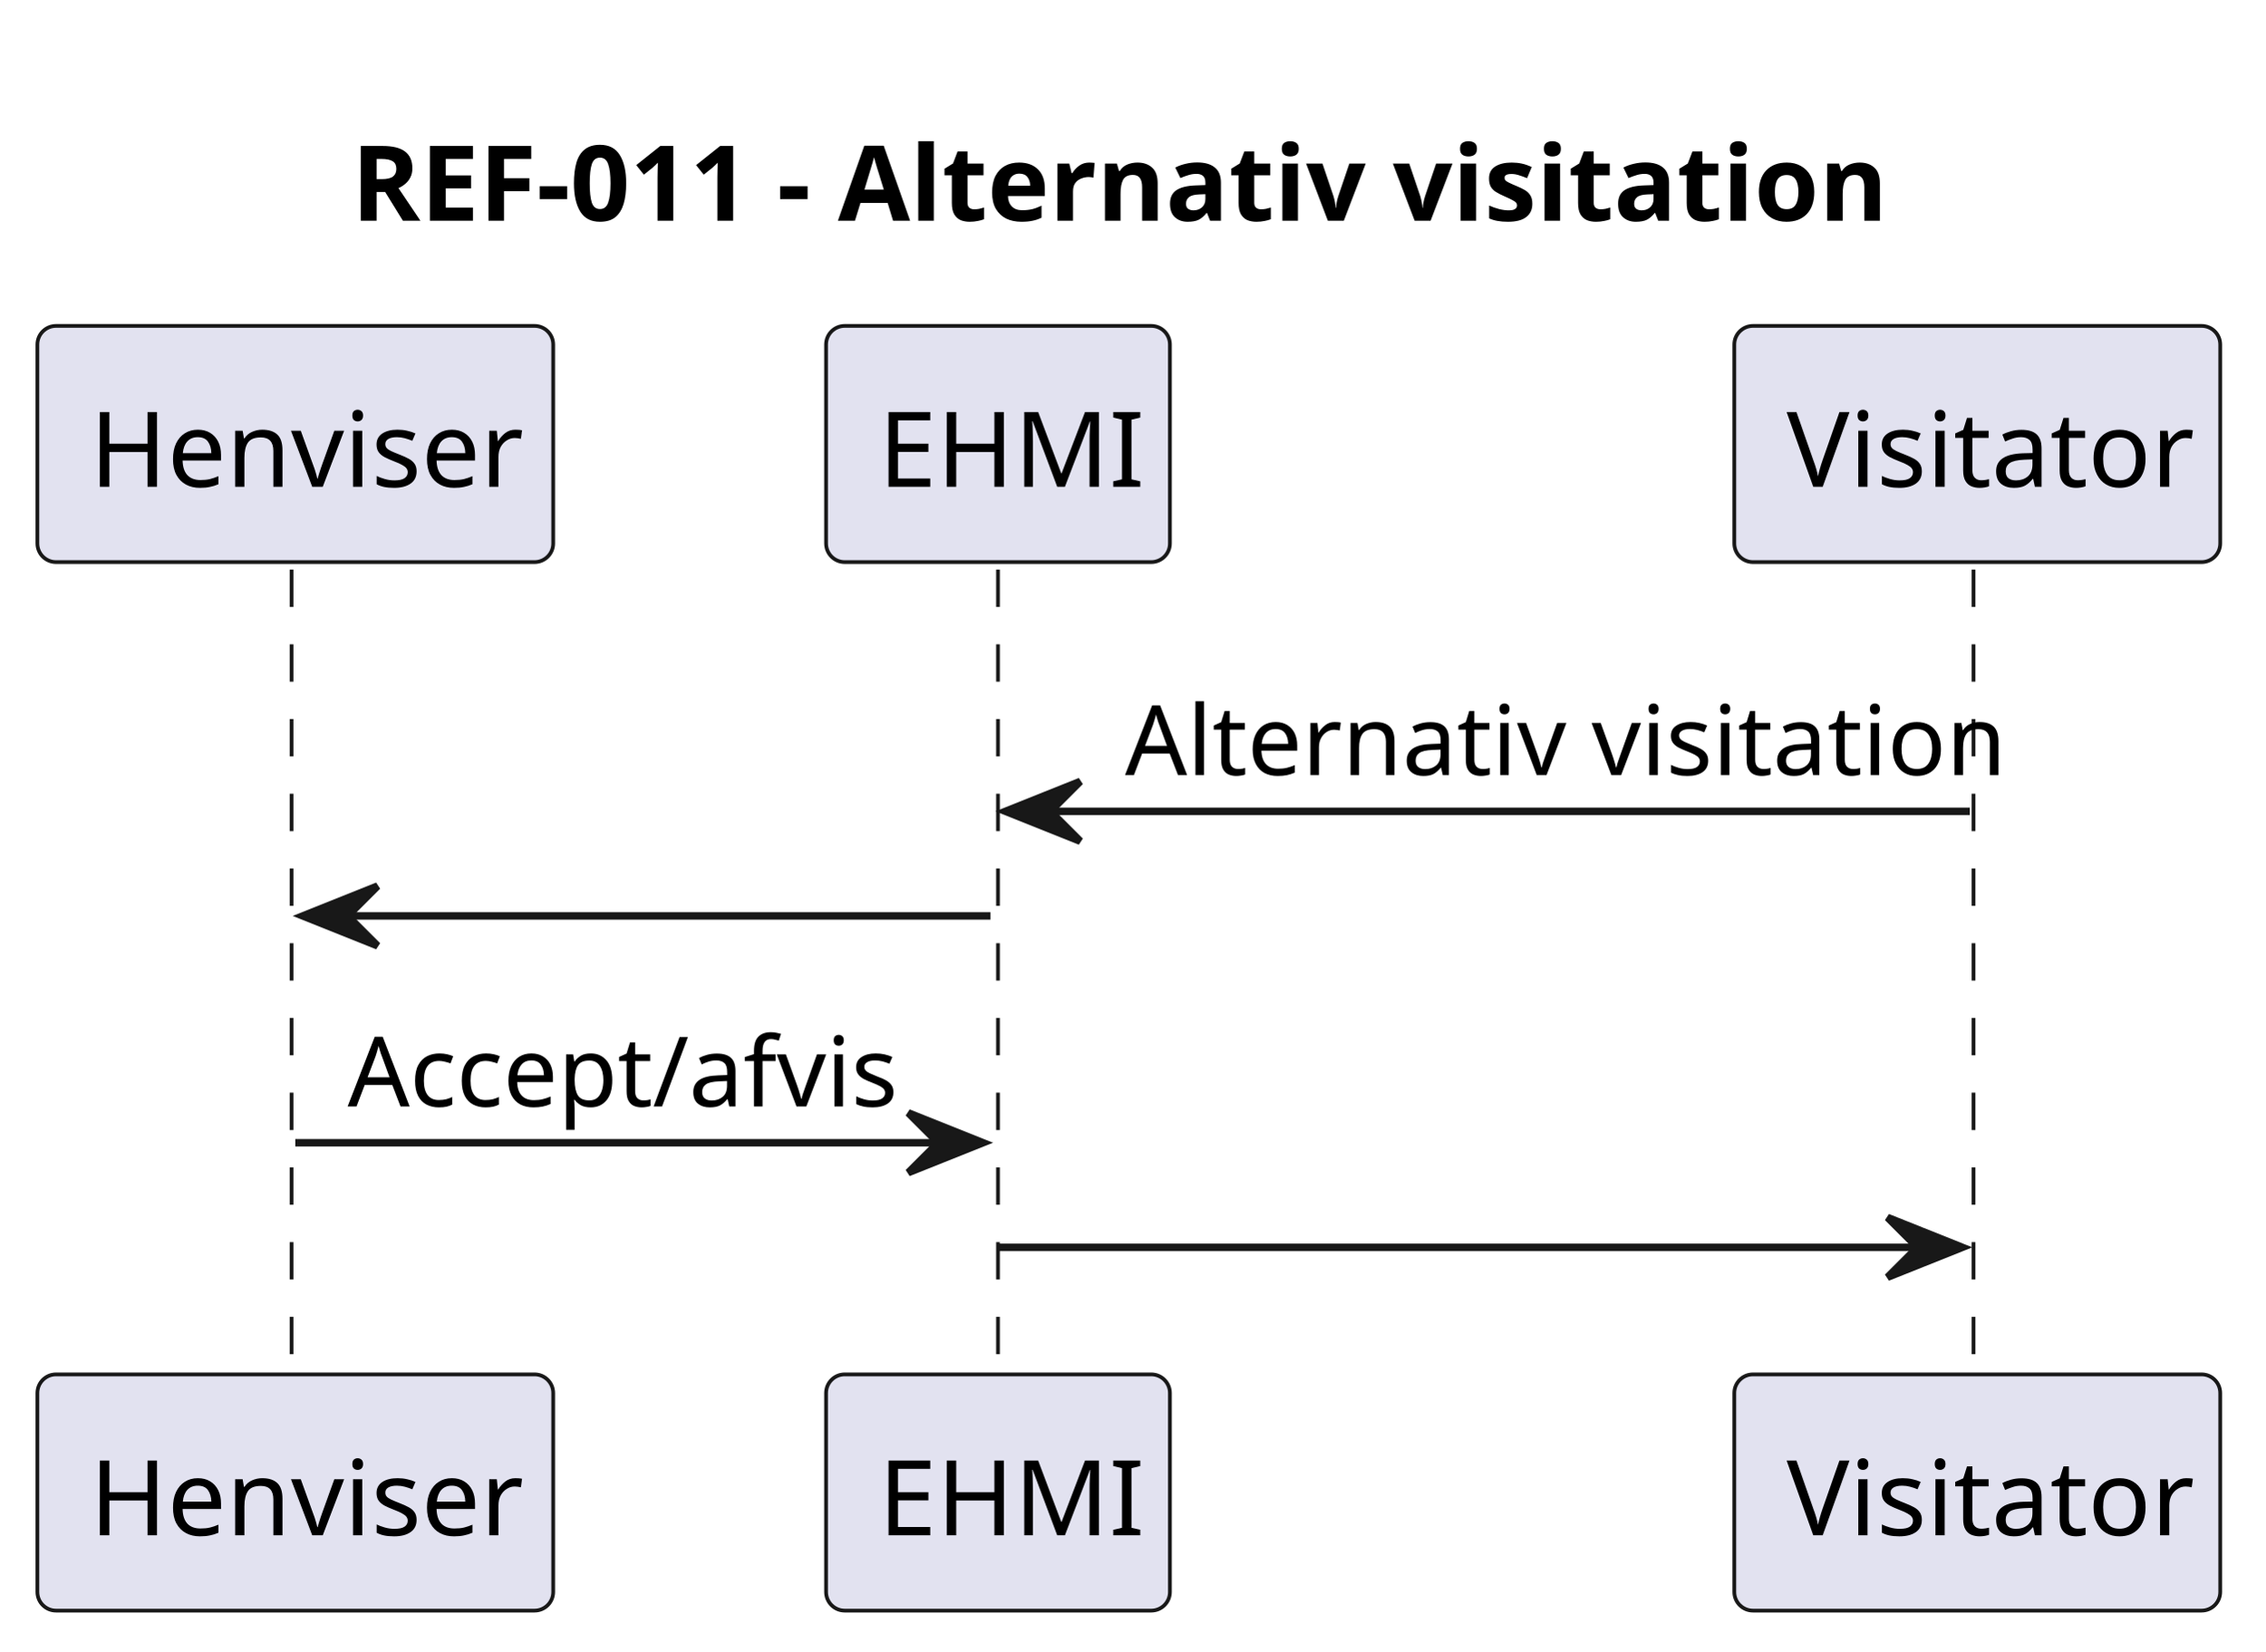
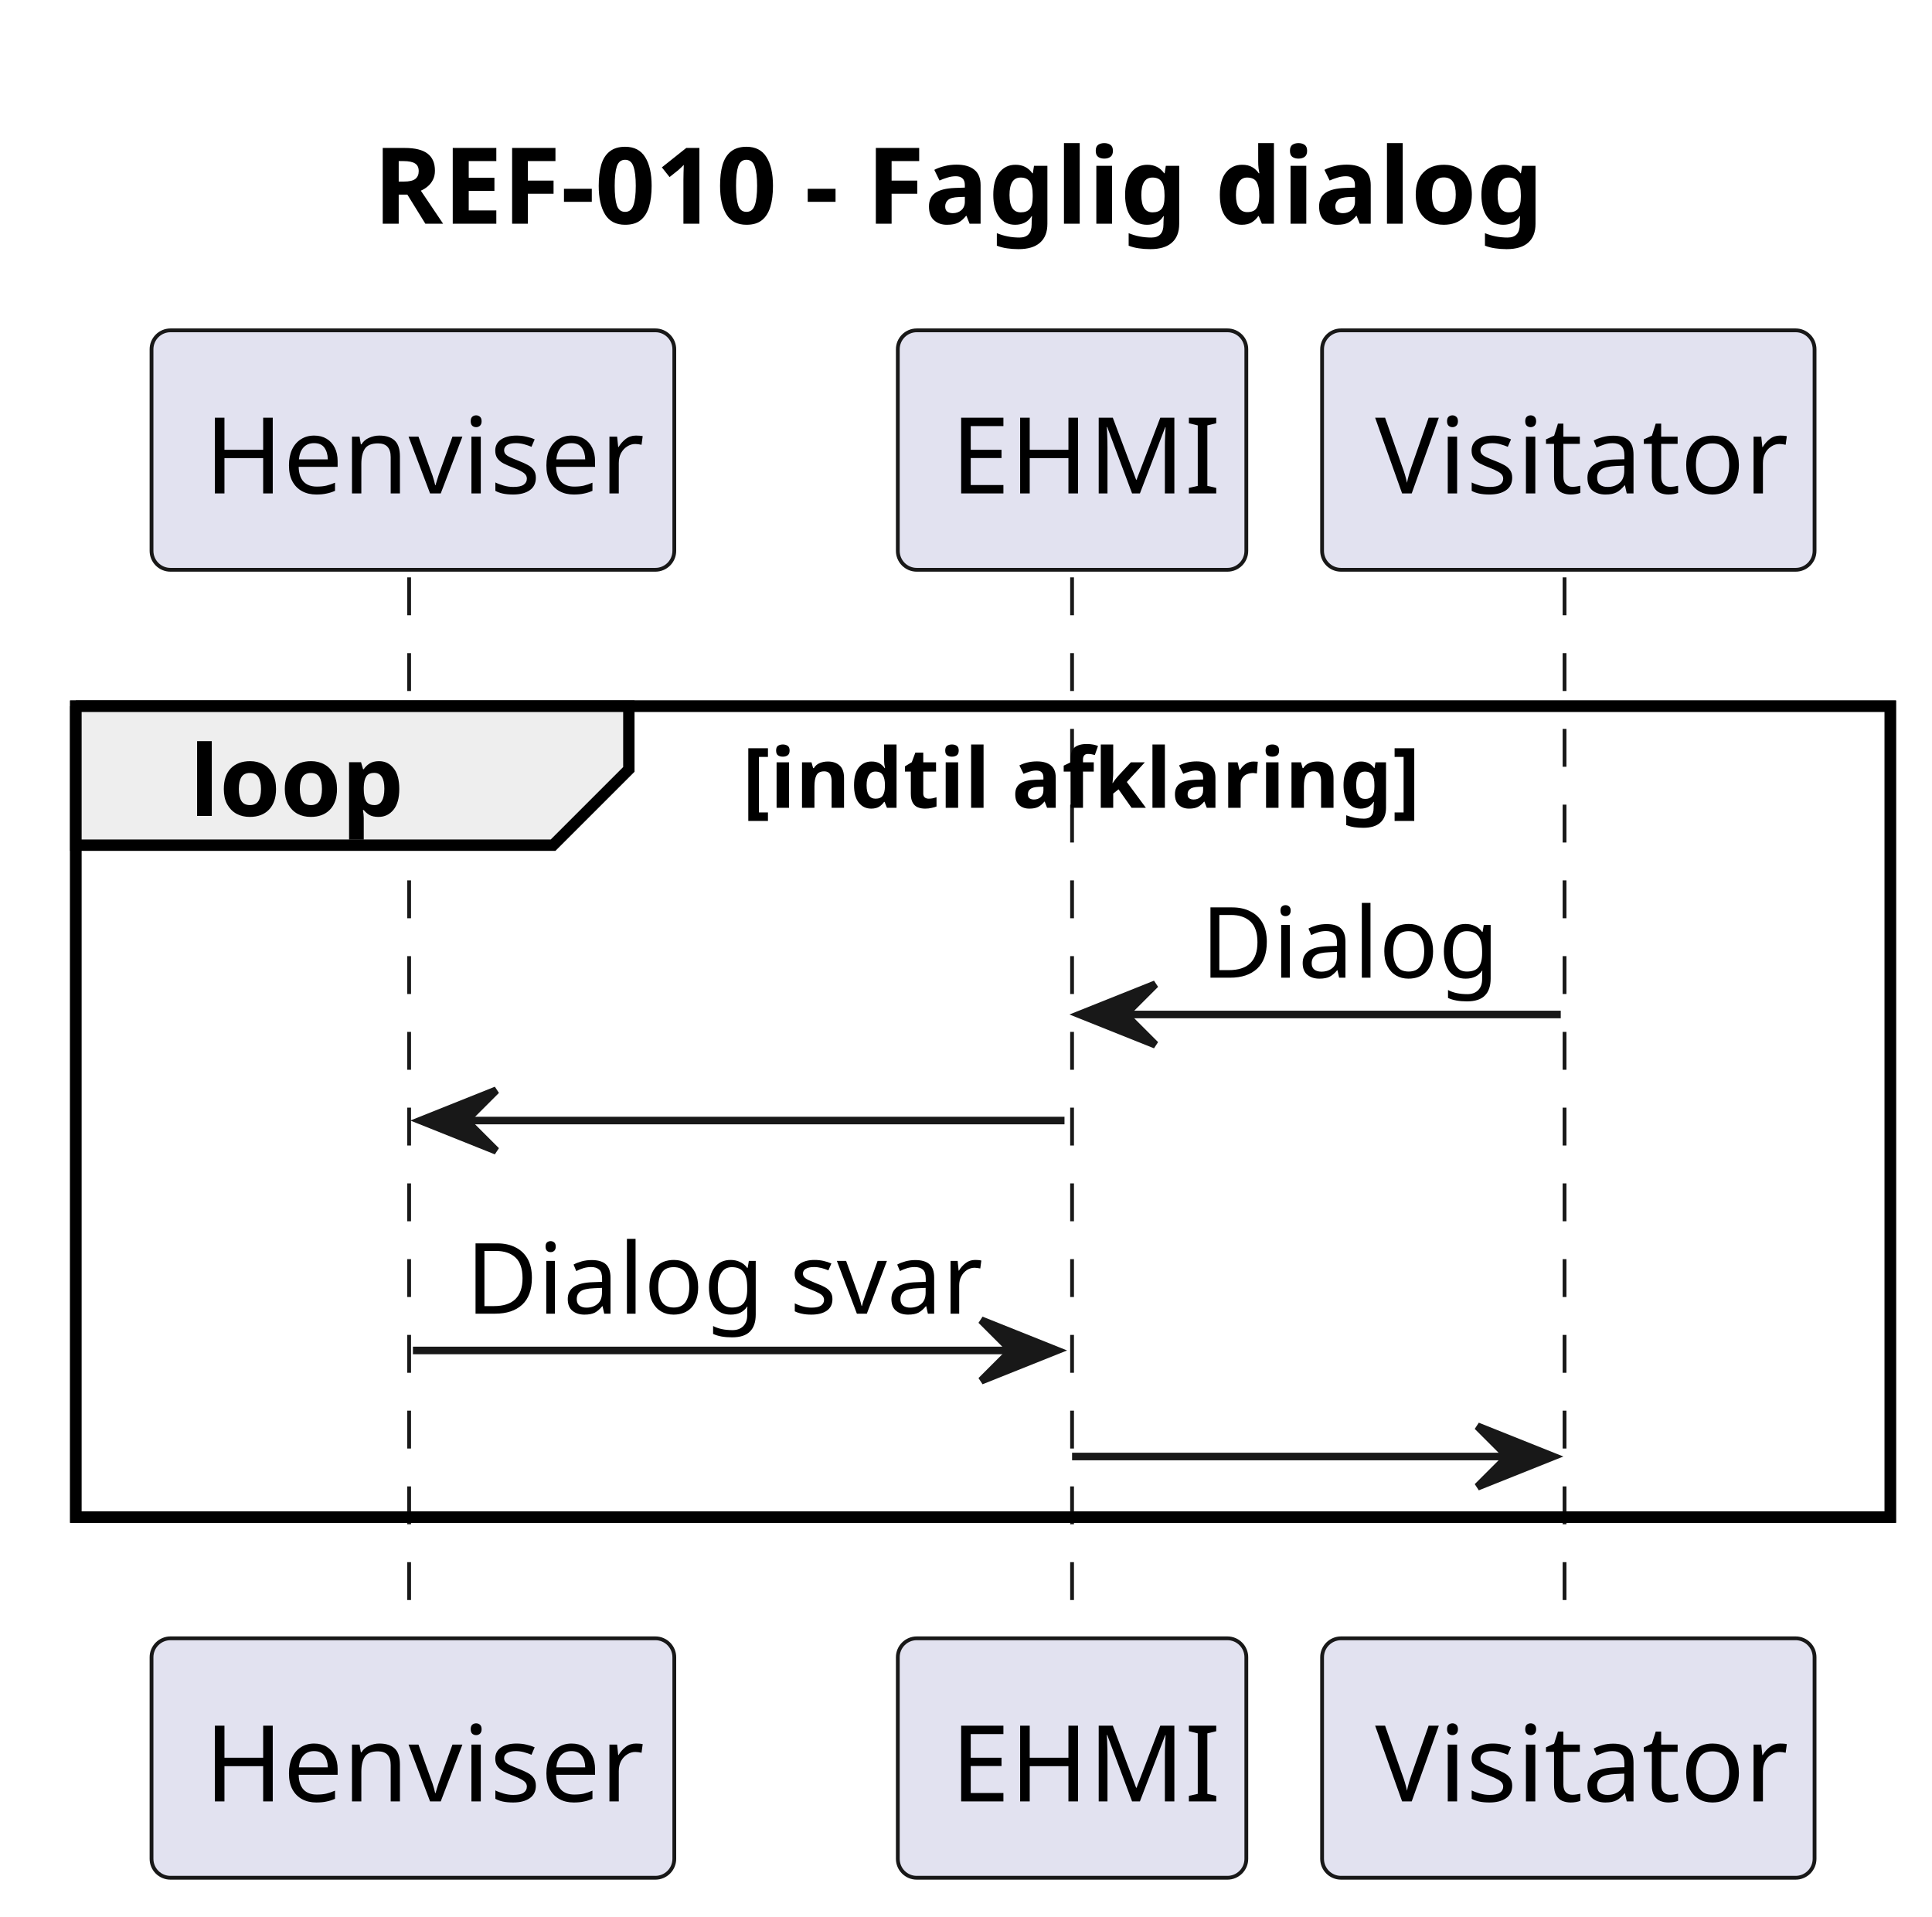
- <svg xmlns="http://www.w3.org/2000/svg" contentStyleType="text/css" height="221px" preserveAspectRatio="none" style="width:303px;height:221px;background:#FFFFFF;" version="1.1" viewBox="0 0 303 221" width="303px" zoomAndPan="magnify">
+ <svg xmlns="http://www.w3.org/2000/svg" contentStyleType="text/css" height="253px" preserveAspectRatio="none" style="width:255px;height:253px;background:#FFFFFF;" version="1.1" viewBox="0 0 255 253" width="255px" zoomAndPan="magnify">
  <defs />
  <g>
-     <text fill="#000000" font-family="sans-serif" font-size="14" font-weight="bold" lengthAdjust="spacing" textLength="207" x="47" y="29.533">REF-011 - Alternativ visitation</text>
-     <line style="stroke:#181818;stroke-width:0.5;stroke-dasharray:5.0,5.0;" x1="39" x2="39" y1="76.219" y2="184.922" />
-     <line style="stroke:#181818;stroke-width:0.5;stroke-dasharray:5.0,5.0;" x1="133.5" x2="133.5" y1="76.219" y2="184.922" />
-     <line style="stroke:#181818;stroke-width:0.5;stroke-dasharray:5.0,5.0;" x1="264" x2="264" y1="76.219" y2="184.922" />
-     <rect fill="#E2E2F0" height="31.609" rx="2.5" ry="2.5" style="stroke:#181818;stroke-width:0.5;" width="69" x="5" y="43.609" />
-     <text fill="#000000" font-family="sans-serif" font-size="14" lengthAdjust="spacing" textLength="55" x="12" y="65.143">Henviser</text>
-     <rect fill="#E2E2F0" height="31.609" rx="2.5" ry="2.5" style="stroke:#181818;stroke-width:0.5;" width="69" x="5" y="183.922" />
-     <text fill="#000000" font-family="sans-serif" font-size="14" lengthAdjust="spacing" textLength="55" x="12" y="205.455">Henviser</text>
-     <rect fill="#E2E2F0" height="31.609" rx="2.5" ry="2.5" style="stroke:#181818;stroke-width:0.5;" width="46" x="110.5" y="43.609" />
-     <text fill="#000000" font-family="sans-serif" font-size="14" lengthAdjust="spacing" textLength="32" x="117.5" y="65.143">EHMI</text>
-     <rect fill="#E2E2F0" height="31.609" rx="2.5" ry="2.5" style="stroke:#181818;stroke-width:0.5;" width="46" x="110.5" y="183.922" />
-     <text fill="#000000" font-family="sans-serif" font-size="14" lengthAdjust="spacing" textLength="32" x="117.5" y="205.455">EHMI</text>
-     <rect fill="#E2E2F0" height="31.609" rx="2.5" ry="2.5" style="stroke:#181818;stroke-width:0.5;" width="65" x="232" y="43.609" />
-     <text fill="#000000" font-family="sans-serif" font-size="14" lengthAdjust="spacing" textLength="51" x="239" y="65.143">Visitator</text>
-     <rect fill="#E2E2F0" height="31.609" rx="2.5" ry="2.5" style="stroke:#181818;stroke-width:0.5;" width="65" x="232" y="183.922" />
-     <text fill="#000000" font-family="sans-serif" font-size="14" lengthAdjust="spacing" textLength="51" x="239" y="205.455">Visitator</text>
-     <polygon fill="#181818" points="144.5,104.57,134.5,108.57,144.5,112.57,140.5,108.57" style="stroke:#181818;stroke-width:1.0;" />
-     <line style="stroke:#181818;stroke-width:1.0;" x1="138.5" x2="263.5" y1="108.57" y2="108.57" />
-     <text fill="#000000" font-family="sans-serif" font-size="13" lengthAdjust="spacing" textLength="107" x="150.5" y="103.714">Alternativ visitation</text>
-     <polygon fill="#181818" points="50.5,118.57,40.5,122.57,50.5,126.57,46.5,122.57" style="stroke:#181818;stroke-width:1.0;" />
-     <line style="stroke:#181818;stroke-width:1.0;" x1="44.5" x2="132.5" y1="122.57" y2="122.57" />
-     <polygon fill="#181818" points="121.5,148.922,131.5,152.922,121.5,156.922,125.5,152.922" style="stroke:#181818;stroke-width:1.0;" />
-     <line style="stroke:#181818;stroke-width:1.0;" x1="39.5" x2="127.5" y1="152.922" y2="152.922" />
-     <text fill="#000000" font-family="sans-serif" font-size="13" lengthAdjust="spacing" textLength="70" x="46.5" y="148.065">Accept/afvis</text>
-     <polygon fill="#181818" points="252.5,162.922,262.5,166.922,252.5,170.922,256.5,166.922" style="stroke:#181818;stroke-width:1.0;" />
-     <line style="stroke:#181818;stroke-width:1.0;" x1="133.5" x2="258.5" y1="166.922" y2="166.922" />
+     <text fill="#000000" font-family="sans-serif" font-size="14" font-weight="bold" lengthAdjust="spacing" textLength="160" x="49.25" y="29.533">REF-010 - Faglig dialog</text>
+     <rect fill="none" height="107.055" style="stroke:#000000;stroke-width:1.5;" width="239.5" x="10" y="93.219" />
+     <line style="stroke:#181818;stroke-width:0.5;stroke-dasharray:5.0,5.0;" x1="54" x2="54" y1="76.219" y2="217.273" />
+     <line style="stroke:#181818;stroke-width:0.5;stroke-dasharray:5.0,5.0;" x1="141.5" x2="141.5" y1="76.219" y2="217.273" />
+     <line style="stroke:#181818;stroke-width:0.5;stroke-dasharray:5.0,5.0;" x1="206.5" x2="206.5" y1="76.219" y2="217.273" />
+     <rect fill="#E2E2F0" height="31.609" rx="2.5" ry="2.5" style="stroke:#181818;stroke-width:0.5;" width="69" x="20" y="43.609" />
+     <text fill="#000000" font-family="sans-serif" font-size="14" lengthAdjust="spacing" textLength="55" x="27" y="65.143">Henviser</text>
+     <rect fill="#E2E2F0" height="31.609" rx="2.5" ry="2.5" style="stroke:#181818;stroke-width:0.5;" width="69" x="20" y="216.273" />
+     <text fill="#000000" font-family="sans-serif" font-size="14" lengthAdjust="spacing" textLength="55" x="27" y="237.807">Henviser</text>
+     <rect fill="#E2E2F0" height="31.609" rx="2.5" ry="2.5" style="stroke:#181818;stroke-width:0.5;" width="46" x="118.5" y="43.609" />
+     <text fill="#000000" font-family="sans-serif" font-size="14" lengthAdjust="spacing" textLength="32" x="125.5" y="65.143">EHMI</text>
+     <rect fill="#E2E2F0" height="31.609" rx="2.5" ry="2.5" style="stroke:#181818;stroke-width:0.5;" width="46" x="118.5" y="216.273" />
+     <text fill="#000000" font-family="sans-serif" font-size="14" lengthAdjust="spacing" textLength="32" x="125.5" y="237.807">EHMI</text>
+     <rect fill="#E2E2F0" height="31.609" rx="2.5" ry="2.5" style="stroke:#181818;stroke-width:0.5;" width="65" x="174.5" y="43.609" />
+     <text fill="#000000" font-family="sans-serif" font-size="14" lengthAdjust="spacing" textLength="51" x="181.5" y="65.143">Visitator</text>
+     <rect fill="#E2E2F0" height="31.609" rx="2.5" ry="2.5" style="stroke:#181818;stroke-width:0.5;" width="65" x="174.5" y="216.273" />
+     <text fill="#000000" font-family="sans-serif" font-size="14" lengthAdjust="spacing" textLength="51" x="181.5" y="237.807">Visitator</text>
+     <path d="M10,93.219 L83,93.219 L83,101.57 L73,111.57 L10,111.57 L10,93.219 " fill="#EEEEEE" style="stroke:#000000;stroke-width:1.5;" />
+     <rect fill="none" height="107.055" style="stroke:#000000;stroke-width:1.5;" width="239.5" x="10" y="93.219" />
+     <text fill="#000000" font-family="sans-serif" font-size="13" font-weight="bold" lengthAdjust="spacing" textLength="28" x="25" y="107.714">loop</text>
+     <text fill="#000000" font-family="sans-serif" font-size="11" font-weight="bold" lengthAdjust="spacing" textLength="86" x="98" y="106.638">[indtil afklaring]</text>
+     <polygon fill="#181818" points="152.5,129.922,142.5,133.922,152.5,137.922,148.5,133.922" style="stroke:#181818;stroke-width:1.0;" />
+     <line style="stroke:#181818;stroke-width:1.0;" x1="146.5" x2="206" y1="133.922" y2="133.922" />
+     <text fill="#000000" font-family="sans-serif" font-size="13" lengthAdjust="spacing" textLength="36" x="158.5" y="129.065">Dialog</text>
+     <polygon fill="#181818" points="65.5,143.922,55.5,147.922,65.5,151.922,61.5,147.922" style="stroke:#181818;stroke-width:1.0;" />
+     <line style="stroke:#181818;stroke-width:1.0;" x1="59.5" x2="140.5" y1="147.922" y2="147.922" />
+     <polygon fill="#181818" points="129.5,174.273,139.5,178.273,129.5,182.273,133.5,178.273" style="stroke:#181818;stroke-width:1.0;" />
+     <line style="stroke:#181818;stroke-width:1.0;" x1="54.5" x2="135.5" y1="178.273" y2="178.273" />
+     <text fill="#000000" font-family="sans-serif" font-size="13" lengthAdjust="spacing" textLength="63" x="61.5" y="173.417">Dialog svar</text>
+     <polygon fill="#181818" points="195,188.273,205,192.273,195,196.273,199,192.273" style="stroke:#181818;stroke-width:1.0;" />
+     <line style="stroke:#181818;stroke-width:1.0;" x1="141.5" x2="201" y1="192.273" y2="192.273" />
  </g>
</svg>
